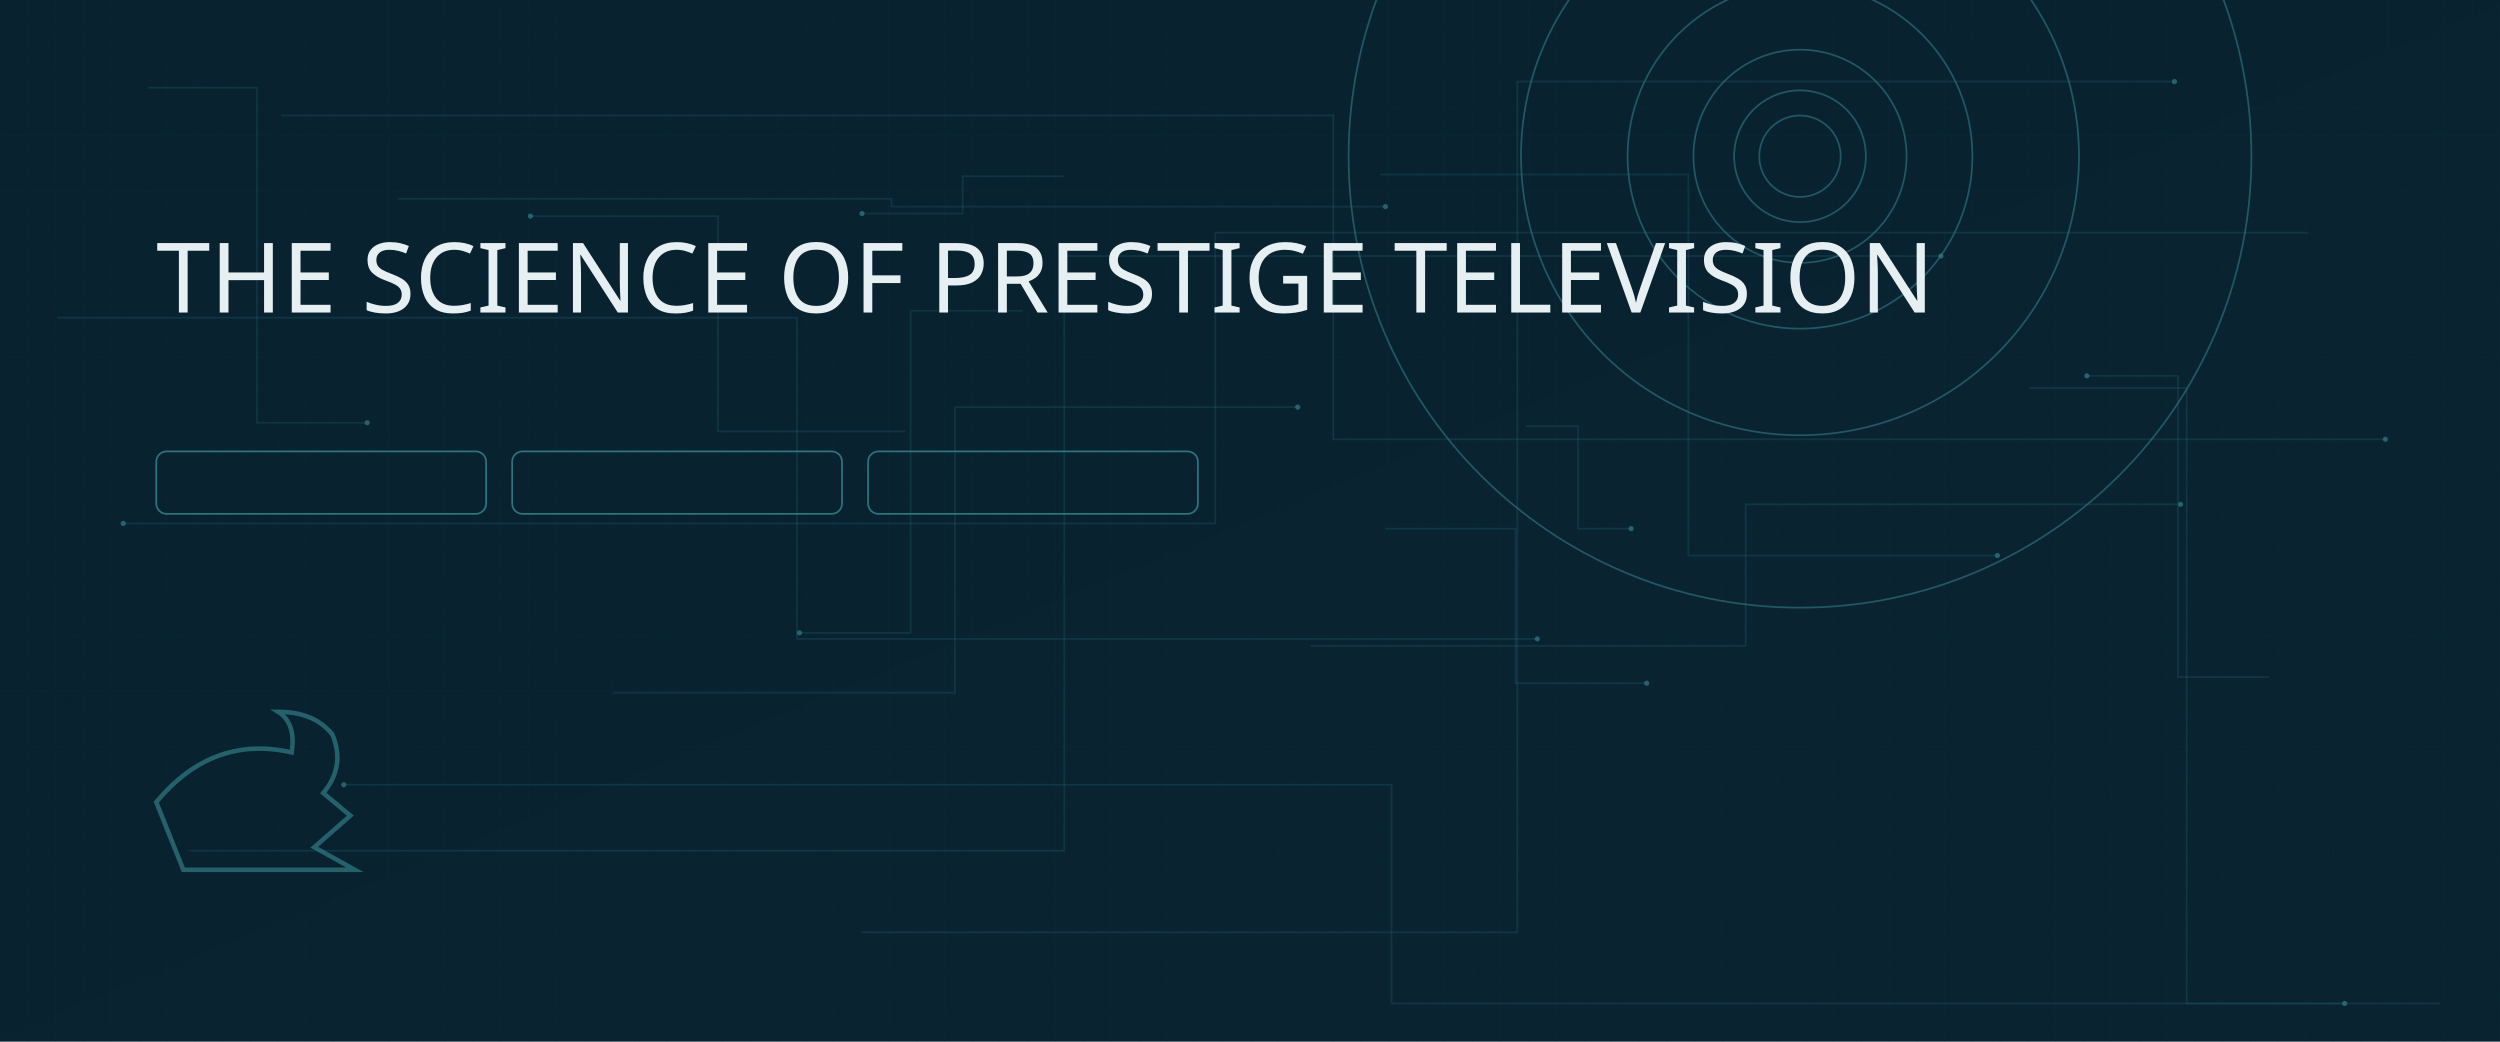
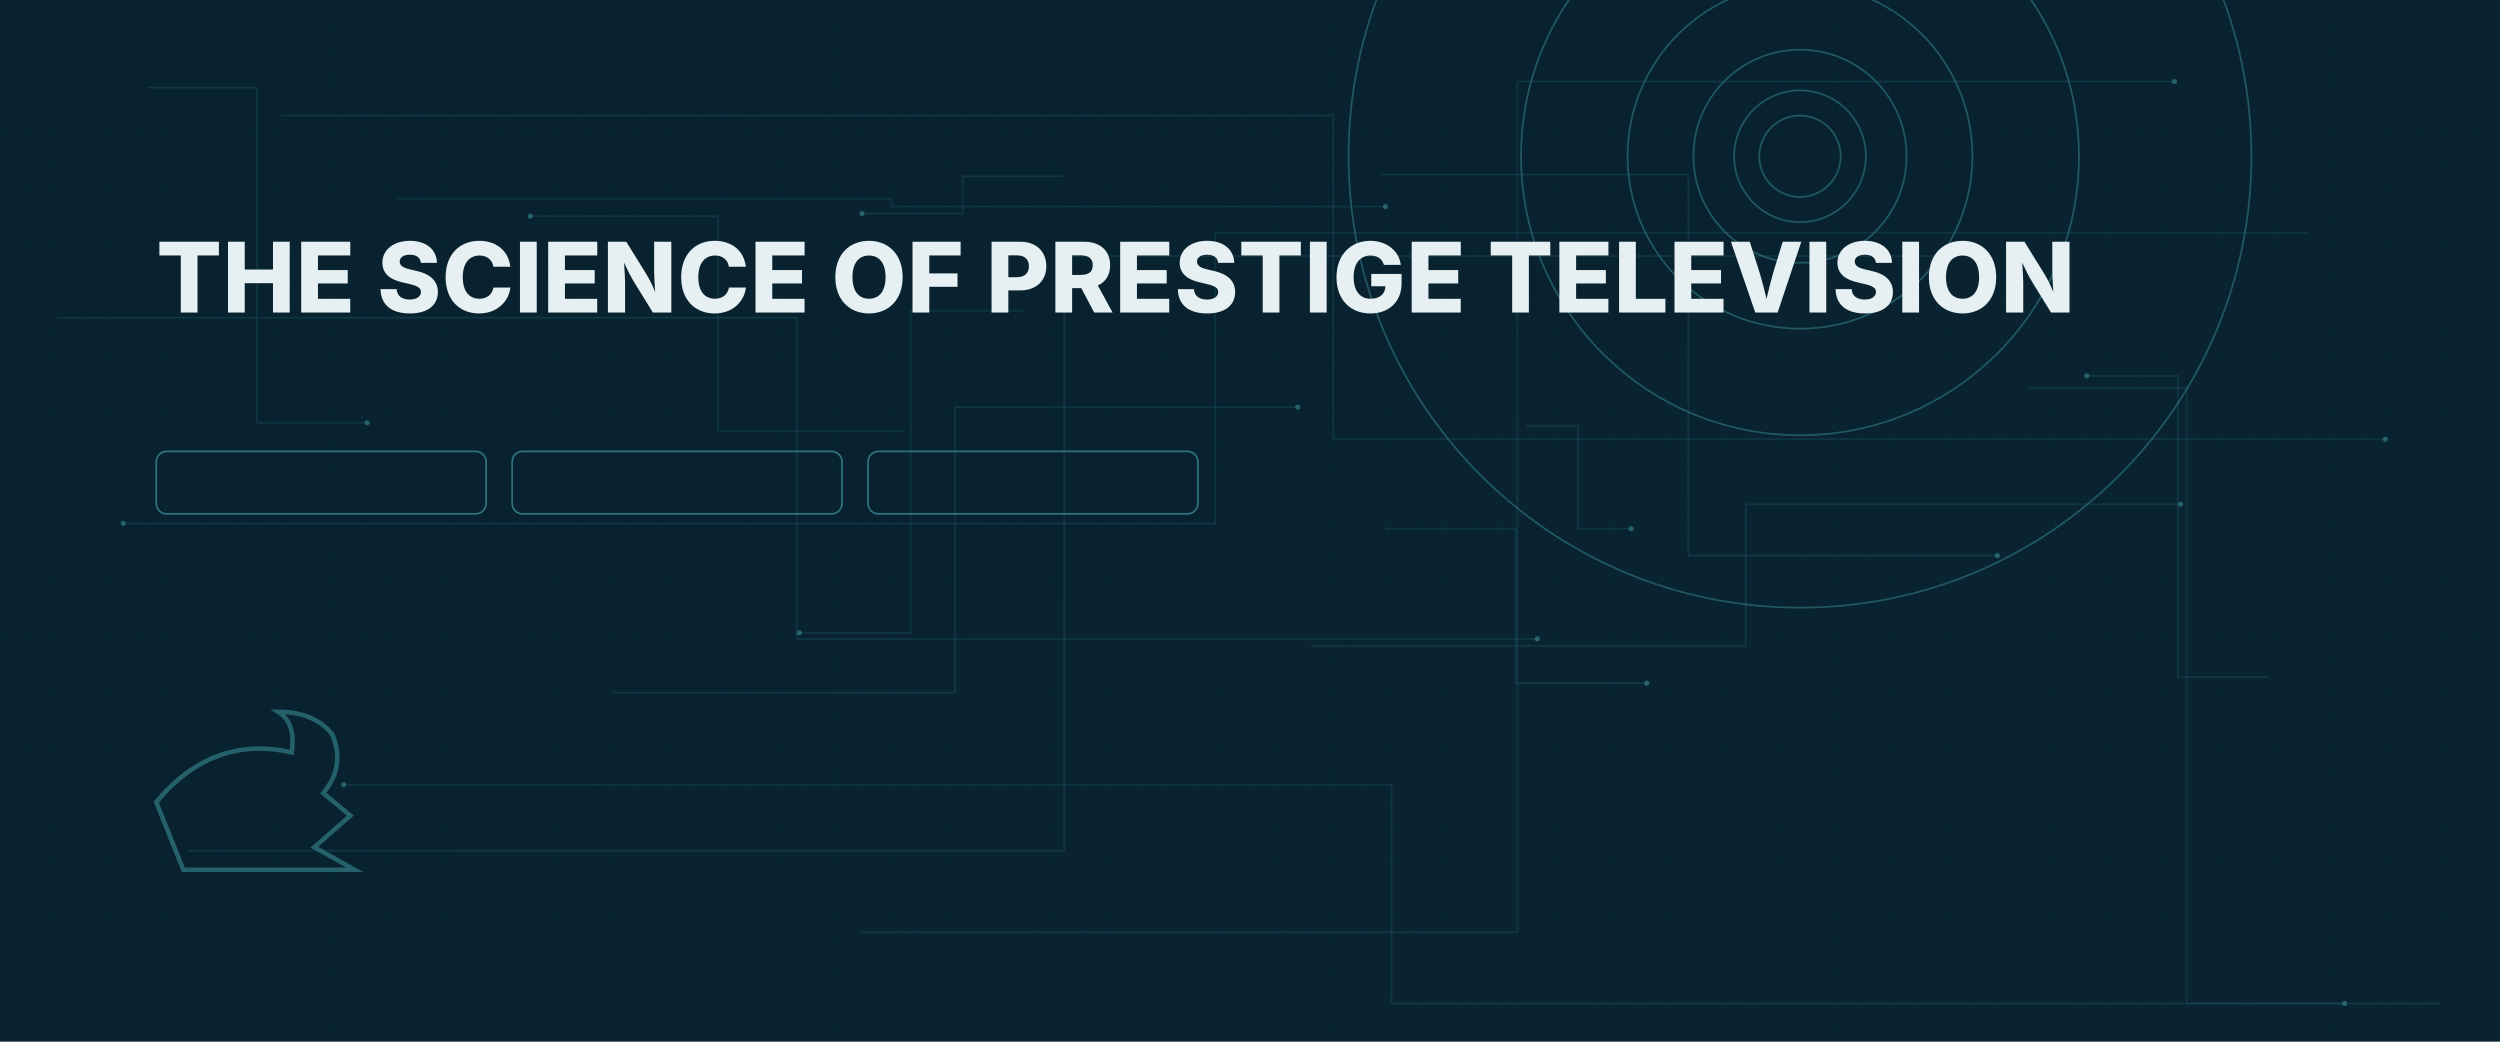
<svg xmlns="http://www.w3.org/2000/svg" id="Layer_1" version="1.1" viewBox="0 0 2880 1200">
  <defs>
    <style>
      .st0, .st1, .st2, .st3, .st4, .st5 {
        fill: none;
      }

      .st6 {
        fill: url(#grid);
      }

      .st7 {
-         font-family: BebasNeueBold, 'Bebas Neue';
+         font-family: 'League Spartan', 'Bebas Neue', 'Oswald', system-ui, -apple-system, sans-serif;
        font-size: 112px;
-         letter-spacing: 0em;
+         font-weight: 800;
+         letter-spacing: 0.5px;
      }

      .st7, .st8, .st9, .st3, .st10, .st11 {
        isolation: isolate;
      }

      .st7, .st8, .st10 {
        fill: #e6f0f2;
      }

      .st8 {
        font-size: 32px;
      }

      .st8, .st10 {
        font-family: SourceSansPro-Semibold, 'Source Sans Pro';
        font-weight: 600;
      }

      .st9 {
        fill: #327c85;
      }

      .st9, .st3 {
        opacity: .7;
      }

      .st1, .st2, .st5 {
        stroke-width: 2px;
      }

      .st1, .st3, .st5 {
        stroke: #327c85;
      }

      .st12 {
        fill: url(#linear-gradient);
      }

      .st2 {
        stroke: #1d5a67;
        stroke-opacity: .35;
      }

      .st3 {
        stroke-width: 5.2px;
      }

      .st13, .st10 {
        opacity: .9;
      }

      .st14 {
        opacity: .18;
      }

      .st15 {
        opacity: .12;
      }

      .st4 {
        stroke: #083649;
      }

      .st10 {
        font-size: 44px;
      }

      .st5 {
        stroke-opacity: .6;
      }

      .st11 {
        filter: url(#noise);
        opacity: .25;
      }
    </style>
    <linearGradient id="linear-gradient" x1="479.83" y1="1140.05" x2="480.83" y2="1139.05" gradientTransform="translate(-1381920 1368060) scale(2880 -1200)" gradientUnits="userSpaceOnUse">
      <stop offset="0" stop-color="#07212f" />
      <stop offset="1" stop-color="#082230" />
    </linearGradient>
    <pattern id="grid" x="0" y="0" width="64" height="64" patternTransform="translate(-32 -15364) scale(1 -1)" patternUnits="userSpaceOnUse" viewBox="0 0 64 64">
      <g>
        <rect class="st0" width="64" height="64" />
        <rect class="st0" width="64" height="64" />
        <g>
          <path d="M0,64h64M0,64V0" />
          <g class="st14">
            <path class="st4" d="M0,64h64M0,64V0" />
          </g>
        </g>
        <g>
          <path d="M32,64V0M0,32h64" />
          <g class="st15">
            <path class="st4" d="M32,64V0M0,32h64" />
          </g>
        </g>
      </g>
    </pattern>
    <filter id="noise" x="0" y="0" width="100%" height="100%">
      <feTurbulence baseFrequency="0.9" numOctaves="1" result="turb" stitchTiles="stitch" type="fractalNoise" />
      <feColorMatrix type="saturate" values="0" />
      <feComponentTransfer>
        <feFuncA slope="0.03" type="linear" />
      </feComponentTransfer>
    </filter>
  </defs>
  <rect class="st12" width="2880" height="1200" />
  <rect class="st6" width="2880" height="1200" />
  <g class="st11">
    <rect width="2880" height="1200" />
  </g>
  <polyline class="st2" points="2659 268 1400 268 1400 603 142 603" />
  <circle class="st9" cx="142" cy="603" r="3" />
  <polyline class="st2" points="1043 497 827 497 827 249 611 249" />
  <circle class="st9" cx="611" cy="249" r="3" />
  <polyline class="st2" points="2811 1156 1603 1156 1603 904 396 904" />
  <circle class="st9" cx="396" cy="904" r="3" />
  <polyline class="st2" points="170 101 296 101 296 487 423 487" />
  <circle class="st9" cx="423" cy="487" r="3" />
  <polyline class="st2" points="992 1074 1748 1074 1748 94 2505 94" />
  <circle class="st9" cx="2505" cy="94" r="3" />
  <polyline class="st2" points="2338 447 2519 447 2519 1156 2701 1156" />
  <circle class="st9" cx="2701" cy="1156" r="3" />
  <polyline class="st2" points="1758 491 1818 491 1818 609 1879 609" />
  <circle class="st9" cx="1879" cy="609" r="3" />
  <polyline class="st2" points="66 366 918 366 918 736 1771 736" />
  <circle class="st9" cx="1771" cy="736" r="3" />
  <polyline class="st2" points="1178 358 1049 358 1049 729 921 729" />
  <circle class="st9" cx="921" cy="729" r="3" />
  <polyline class="st2" points="458 229 1027 229 1027 238 1596 238" />
  <circle class="st9" cx="1596" cy="238" r="3" />
  <polyline class="st2" points="1510 744 2011 744 2011 581 2512 581" />
  <circle class="st9" cx="2512" cy="581" r="3" />
  <polyline class="st2" points="217 980 1226 980 1226 295 2236 295" />
  <circle class="st9" cx="2236" cy="295" r="3" />
  <polyline class="st2" points="1590 201 1945 201 1945 640 2301 640" />
  <circle class="st9" cx="2301" cy="640" r="3" />
  <polyline class="st2" points="2614 780 2509 780 2509 433 2404 433" />
  <circle class="st9" cx="2404" cy="433" r="3" />
  <polyline class="st2" points="324 133 1536 133 1536 506 2748 506" />
  <circle class="st9" cx="2748" cy="506" r="3" />
  <polyline class="st2" points="1225 203 1109 203 1109 246 993 246" />
  <circle class="st9" cx="993" cy="246" r="3" />
  <polyline class="st2" points="1596 609 1746 609 1746 787 1897 787" />
  <circle class="st9" cx="1897" cy="787" r="3" />
  <polyline class="st2" points="706 798 1100 798 1100 469 1495 469" />
  <circle class="st9" cx="1495" cy="469" r="3" />
  <circle class="st5" cx="2073.6" cy="180" r="520" />
  <circle class="st5" cx="2073.6" cy="180" r="321.38" />
  <circle class="st5" cx="2073.6" cy="180" r="198.63" transform="translate(480.06 1518.98) rotate(-45)" />
  <circle class="st5" cx="2073.6" cy="180" r="122.76" />
  <circle class="st5" cx="2073.6" cy="180" r="75.87" transform="translate(1557.35 2196.36) rotate(-80.6)" />
  <circle class="st5" cx="2073.6" cy="180" r="46.89" transform="translate(1504.71 2182.15) rotate(-79.1)" />
  <path class="st3" d="M180,924c43.33-52,95.33-71.07,156-57.2,3.47-22.53-1.73-38.13-15.6-46.8,27.73,0,48.53,8.67,62.4,26,10.4,24.27,6.93,46.8-10.4,67.6l31.2,26-41.6,36.4,46.8,26h-197.6l-31.2-78Z" />
  <text class="st7" transform="translate(180 360)">
    <tspan x="0" y="0">THE SCIENCE OF PRESTIGE TELEVISION</tspan>
  </text>
  <g class="st13">
    <rect class="st1" x="180" y="520" width="380" height="72" rx="12" ry="12" />
    <rect class="st1" x="590" y="520" width="380" height="72" rx="12" ry="12" />
    <rect class="st1" x="1000" y="520" width="380" height="72" rx="12" ry="12" />
  </g>
</svg>
